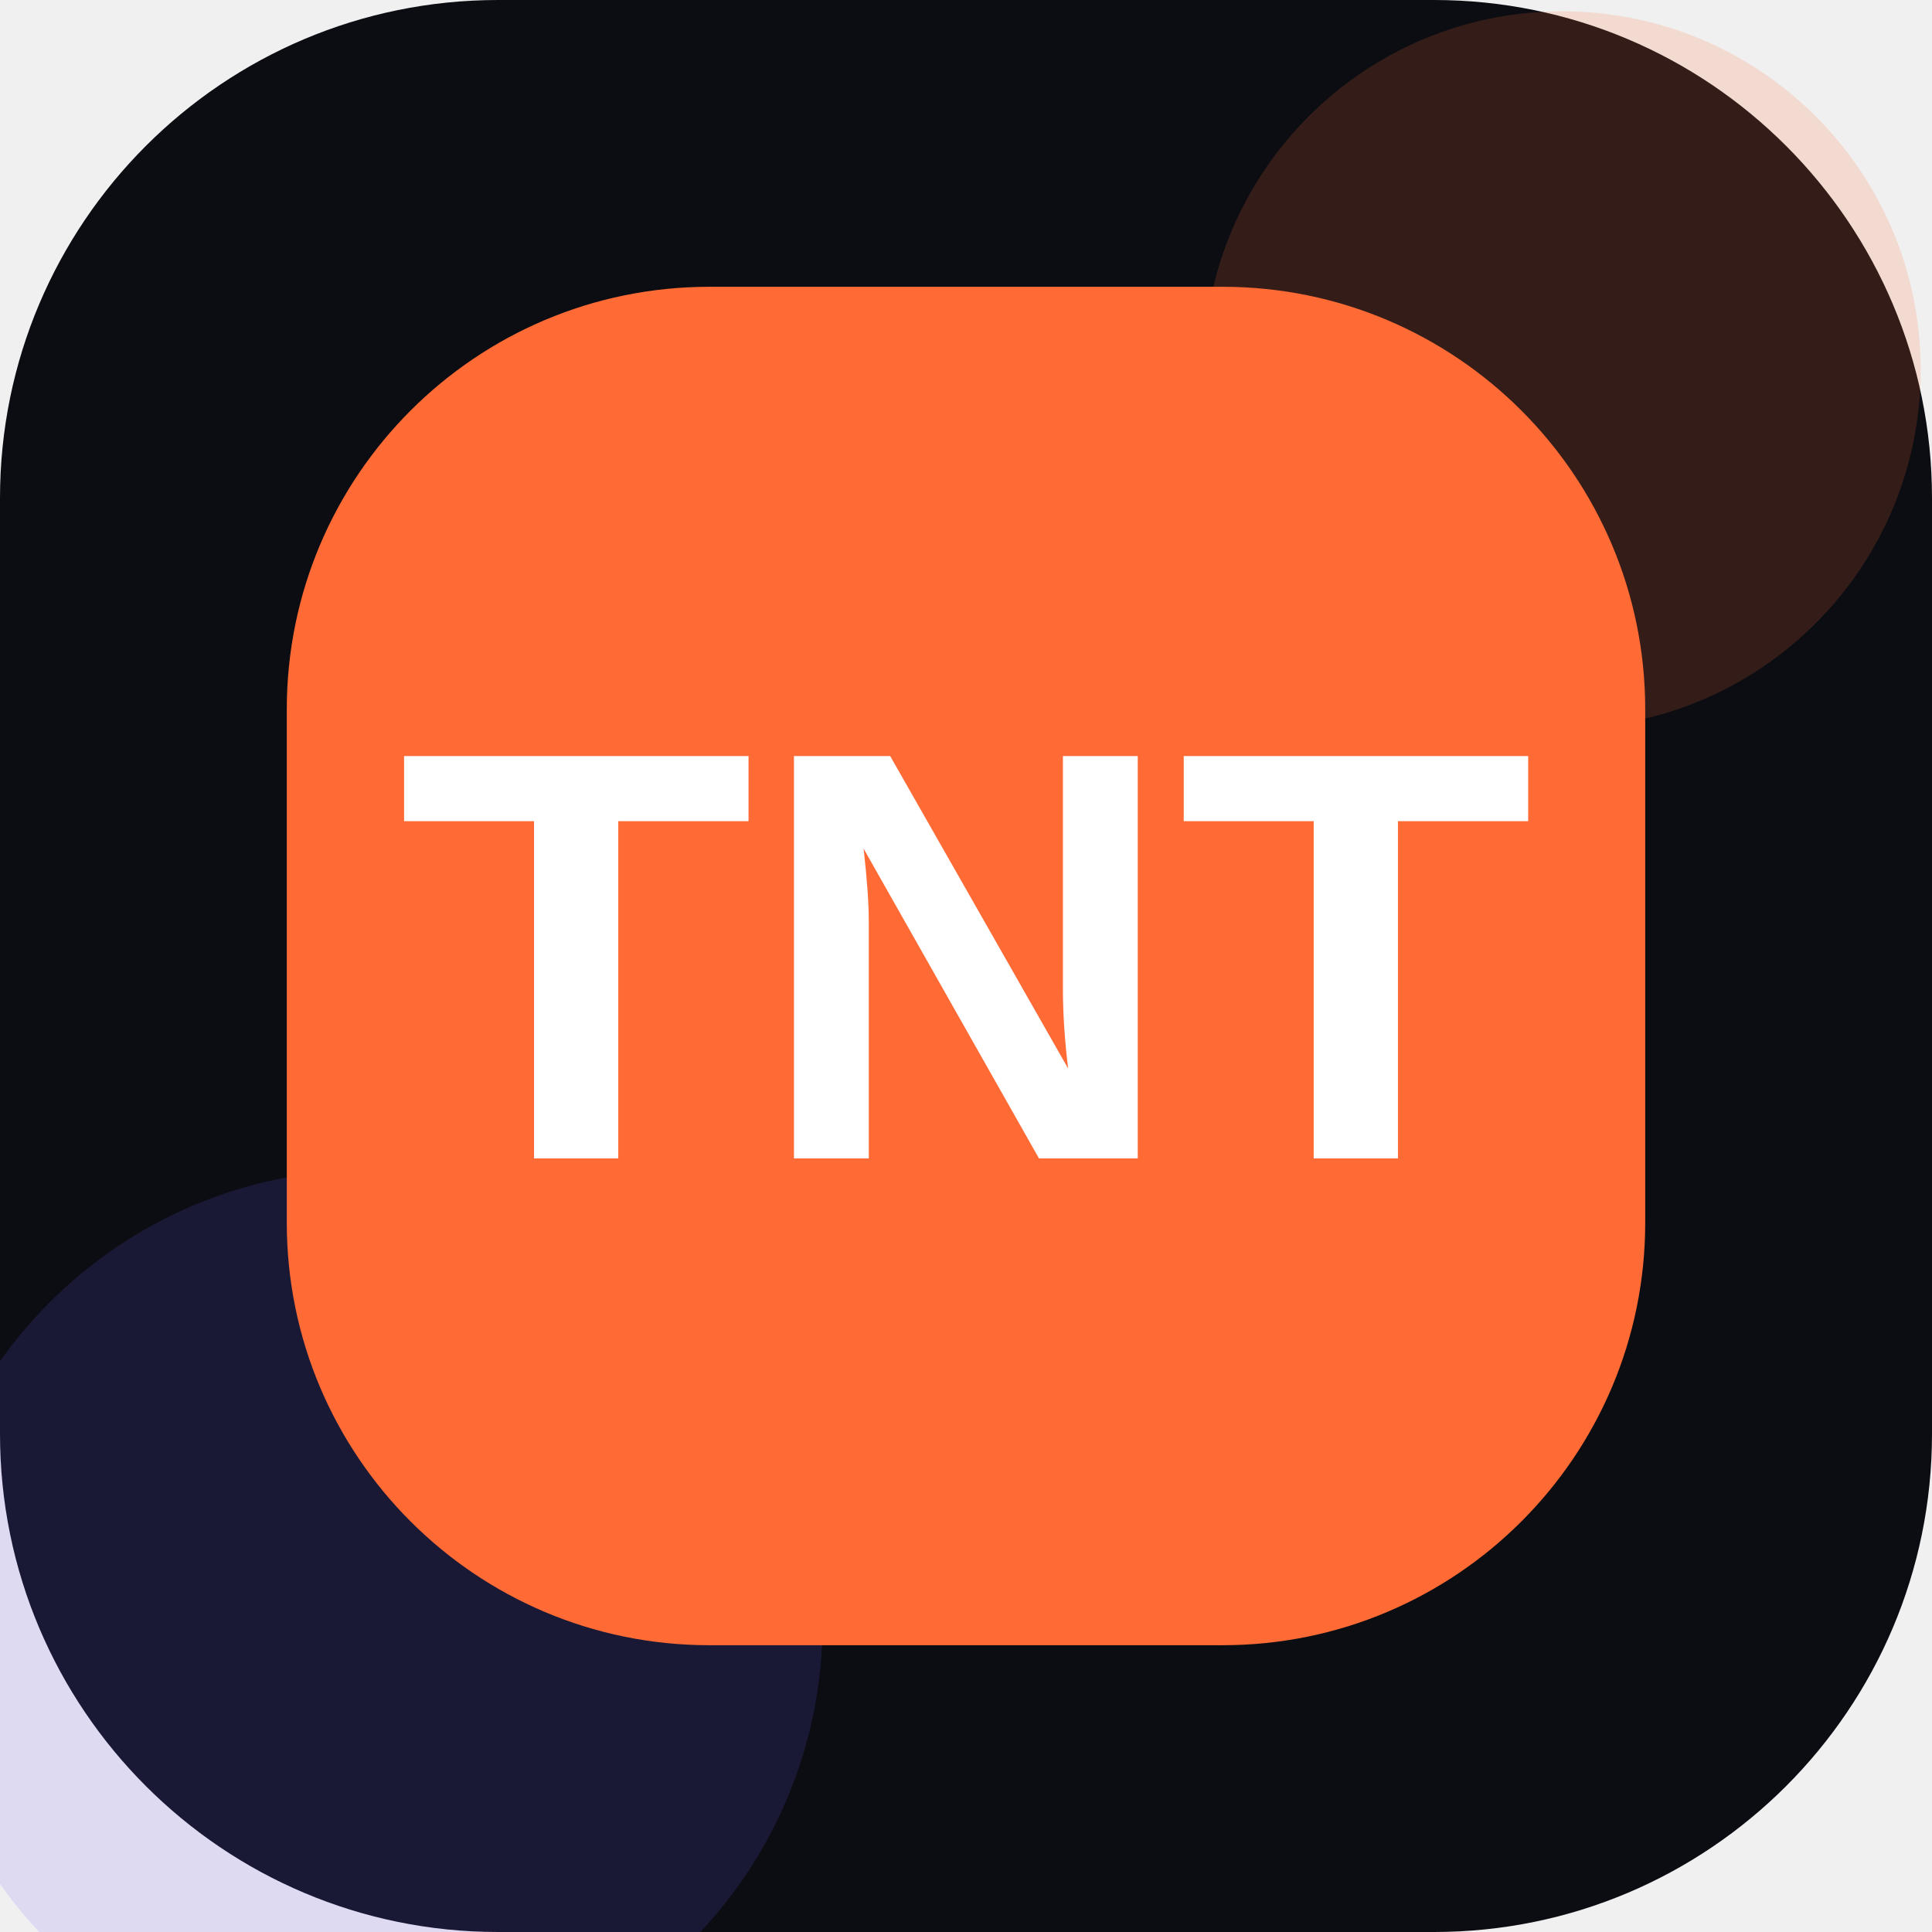
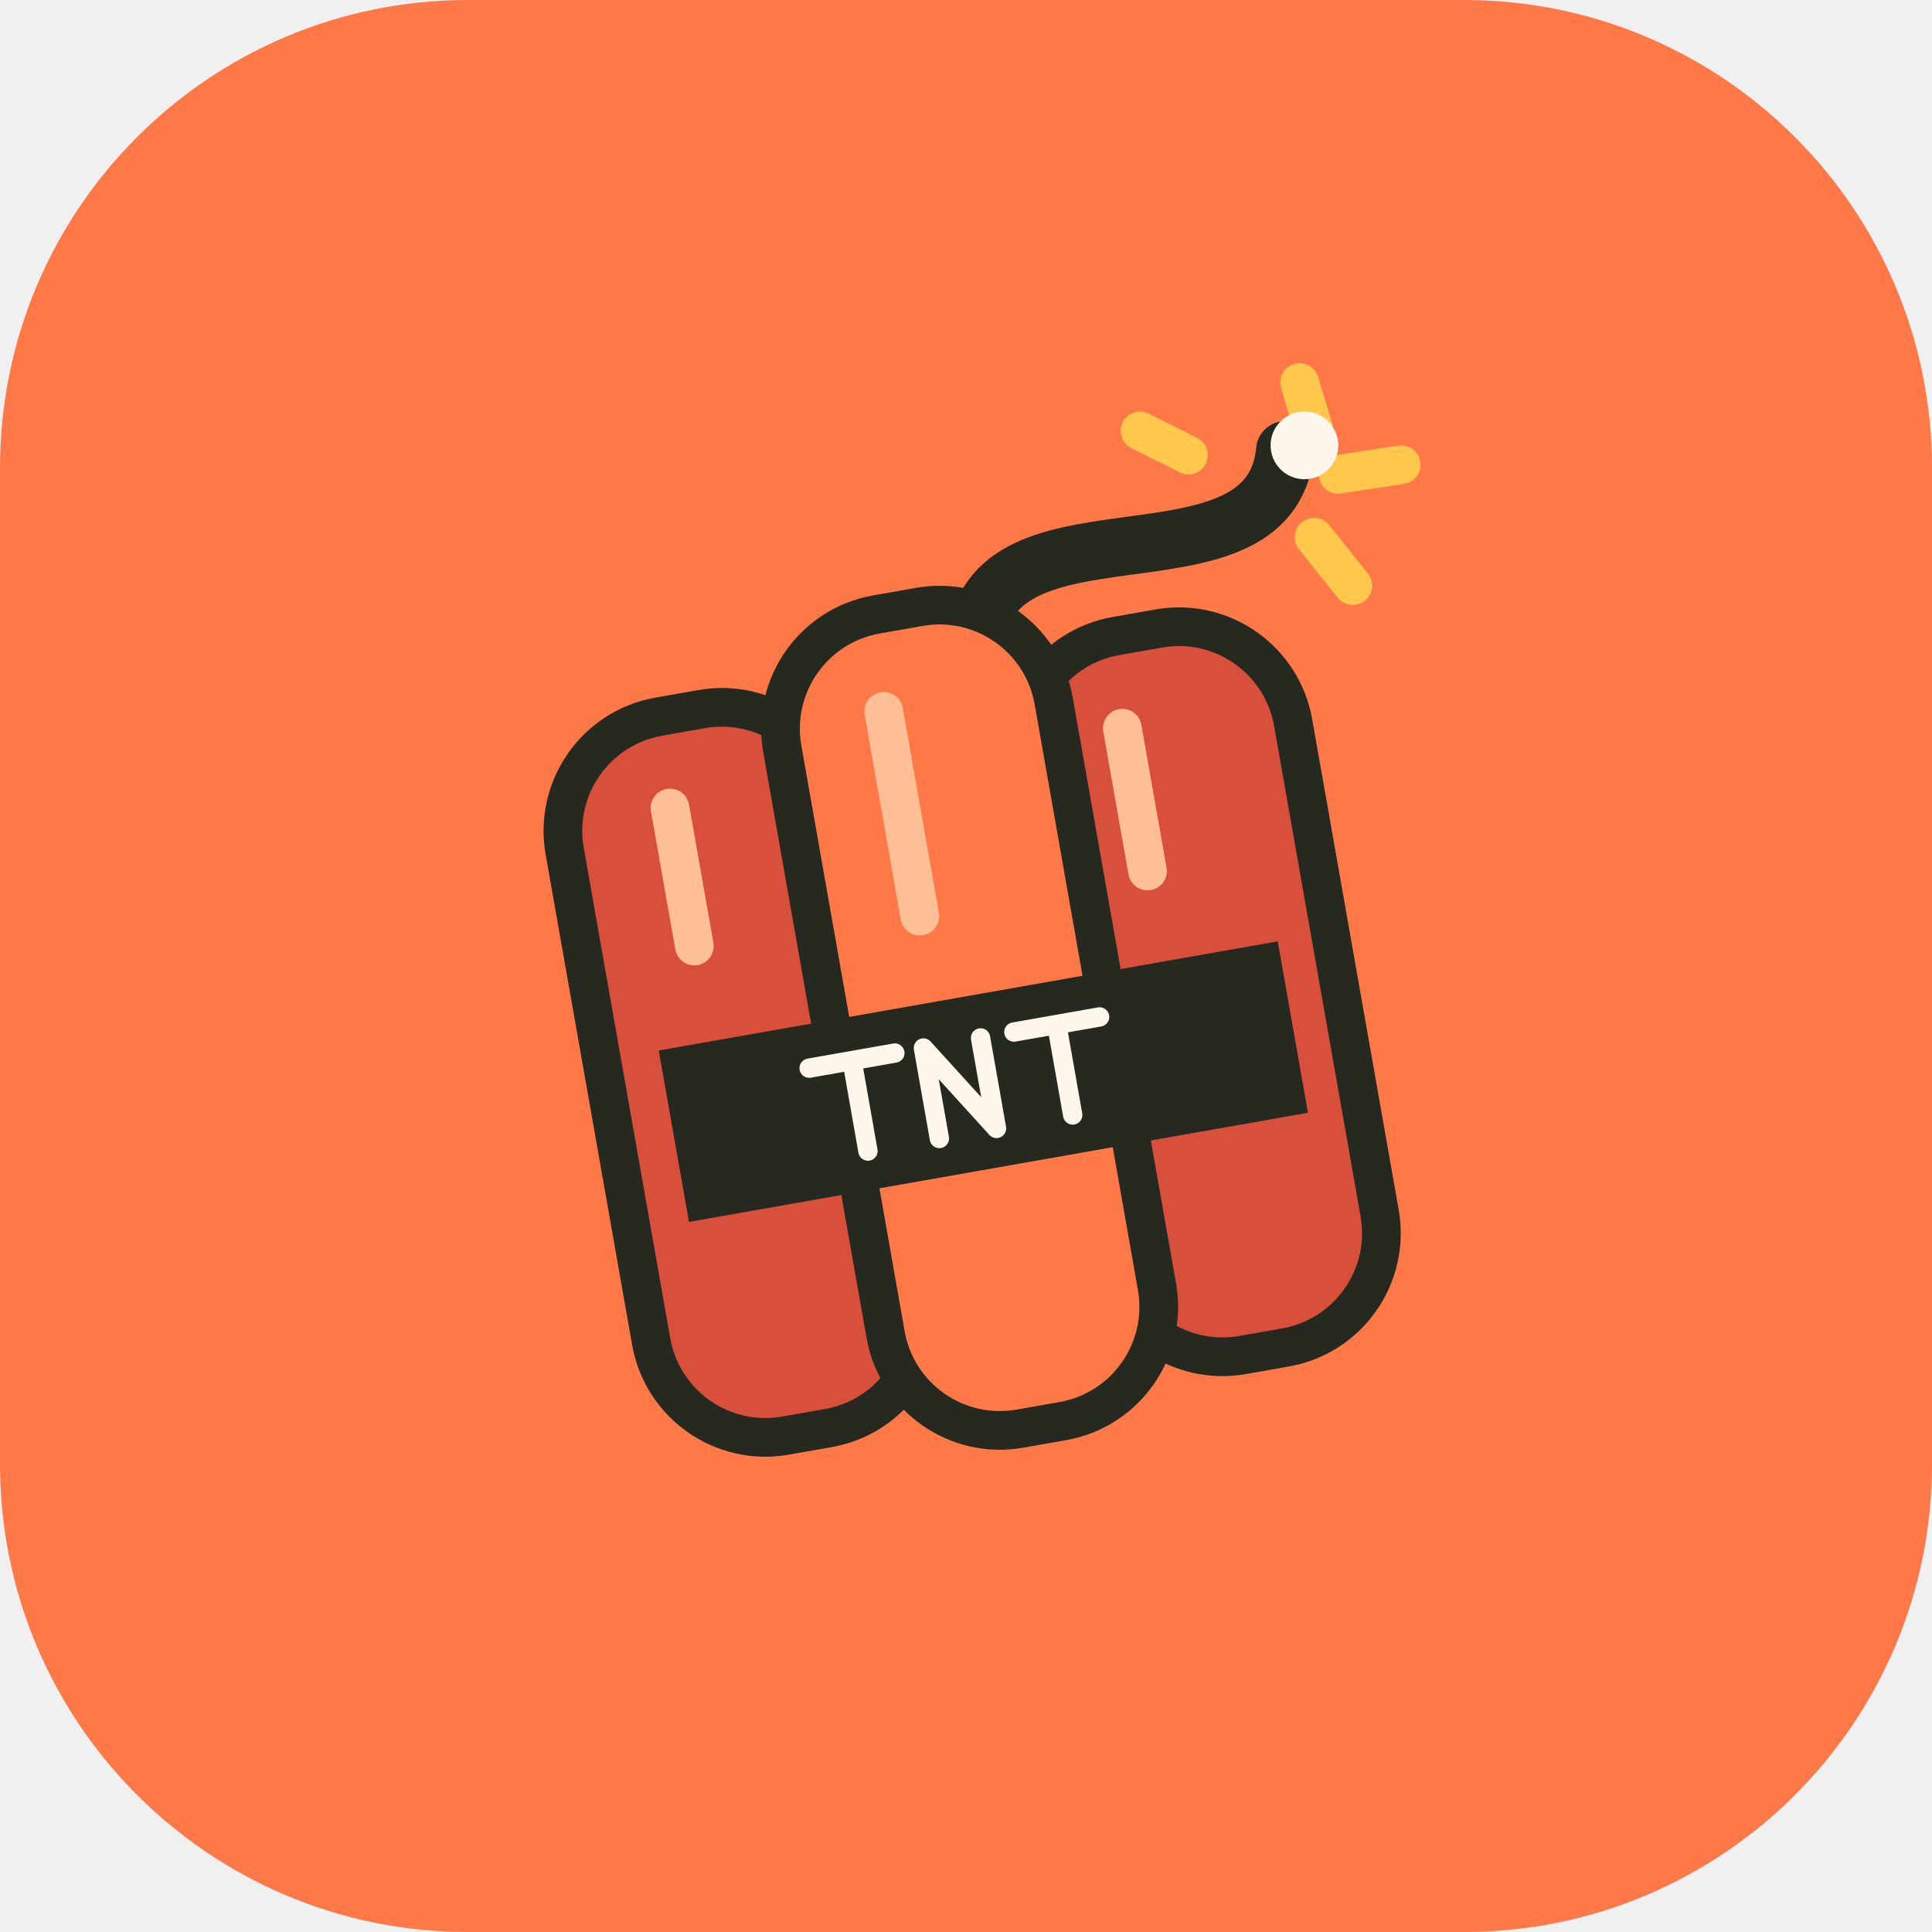
- <svg xmlns="http://www.w3.org/2000/svg" viewBox="0 0 512 512">
-   <rect width="512" height="512" rx="132" fill="#0b0d12" />
-   <circle cx="414" cy="98" r="95" fill="#ff6a35" opacity=".17" />
-   <circle cx="98" cy="430" r="120" fill="#725cff" opacity=".15" />
-   <rect x="76" y="76" width="360" height="360" rx="112" fill="#ff6a35" />
-   <text x="256" y="307" text-anchor="middle" font-family="Arial,Helvetica,sans-serif" font-size="155" font-weight="900" fill="white">TNT</text>
+ <svg xmlns="http://www.w3.org/2000/svg" width="512" height="512" viewBox="0 0 512 512">
+   <rect width="512" height="512" rx="124" fill="#ff7948" />
+   <svg x="92" y="72" width="328" height="356" viewBox="0 0 256 256">
+     <g fill="none" stroke="#25291f" stroke-linecap="round" stroke-linejoin="round">
+       <path d="M130 68c0-35 61-10 64-42" stroke-width="12" />
+       <path d="m197 12 3 10m18 7-13 2m-5 13 8 10m-34-27-10-5" stroke="#ffc84d" stroke-width="8" />
+     </g>
+     <g transform="rotate(-10 128 142)">
+       <rect x="52" y="71" width="57" height="151" rx="24" fill="#d84f3c" stroke="#25291f" stroke-width="8" />
+       <rect x="148" y="71" width="57" height="151" rx="24" fill="#d84f3c" stroke="#25291f" stroke-width="8" />
+       <rect x="100" y="58" width="57" height="171" rx="24" fill="#ff7948" stroke="#25291f" stroke-width="8" />
+       <path d="M64 139h130v36H64z" fill="#25291f" />
+       <path d="m75 90 0 29m47-41v43m48-31v30" fill="none" stroke="#ffbf96" stroke-width="8" stroke-linecap="round" />
+       <path d="M94 148h18m-9 0v19m15-19v19m0-19 12 19v-19m7 0h18m-9 0v19" fill="none" stroke="#fff6ec" stroke-width="4" stroke-linecap="round" stroke-linejoin="round" />
+     </g>
+     <circle cx="198" cy="25" r="7" fill="#fff6ec" />
+   </svg>
</svg>
